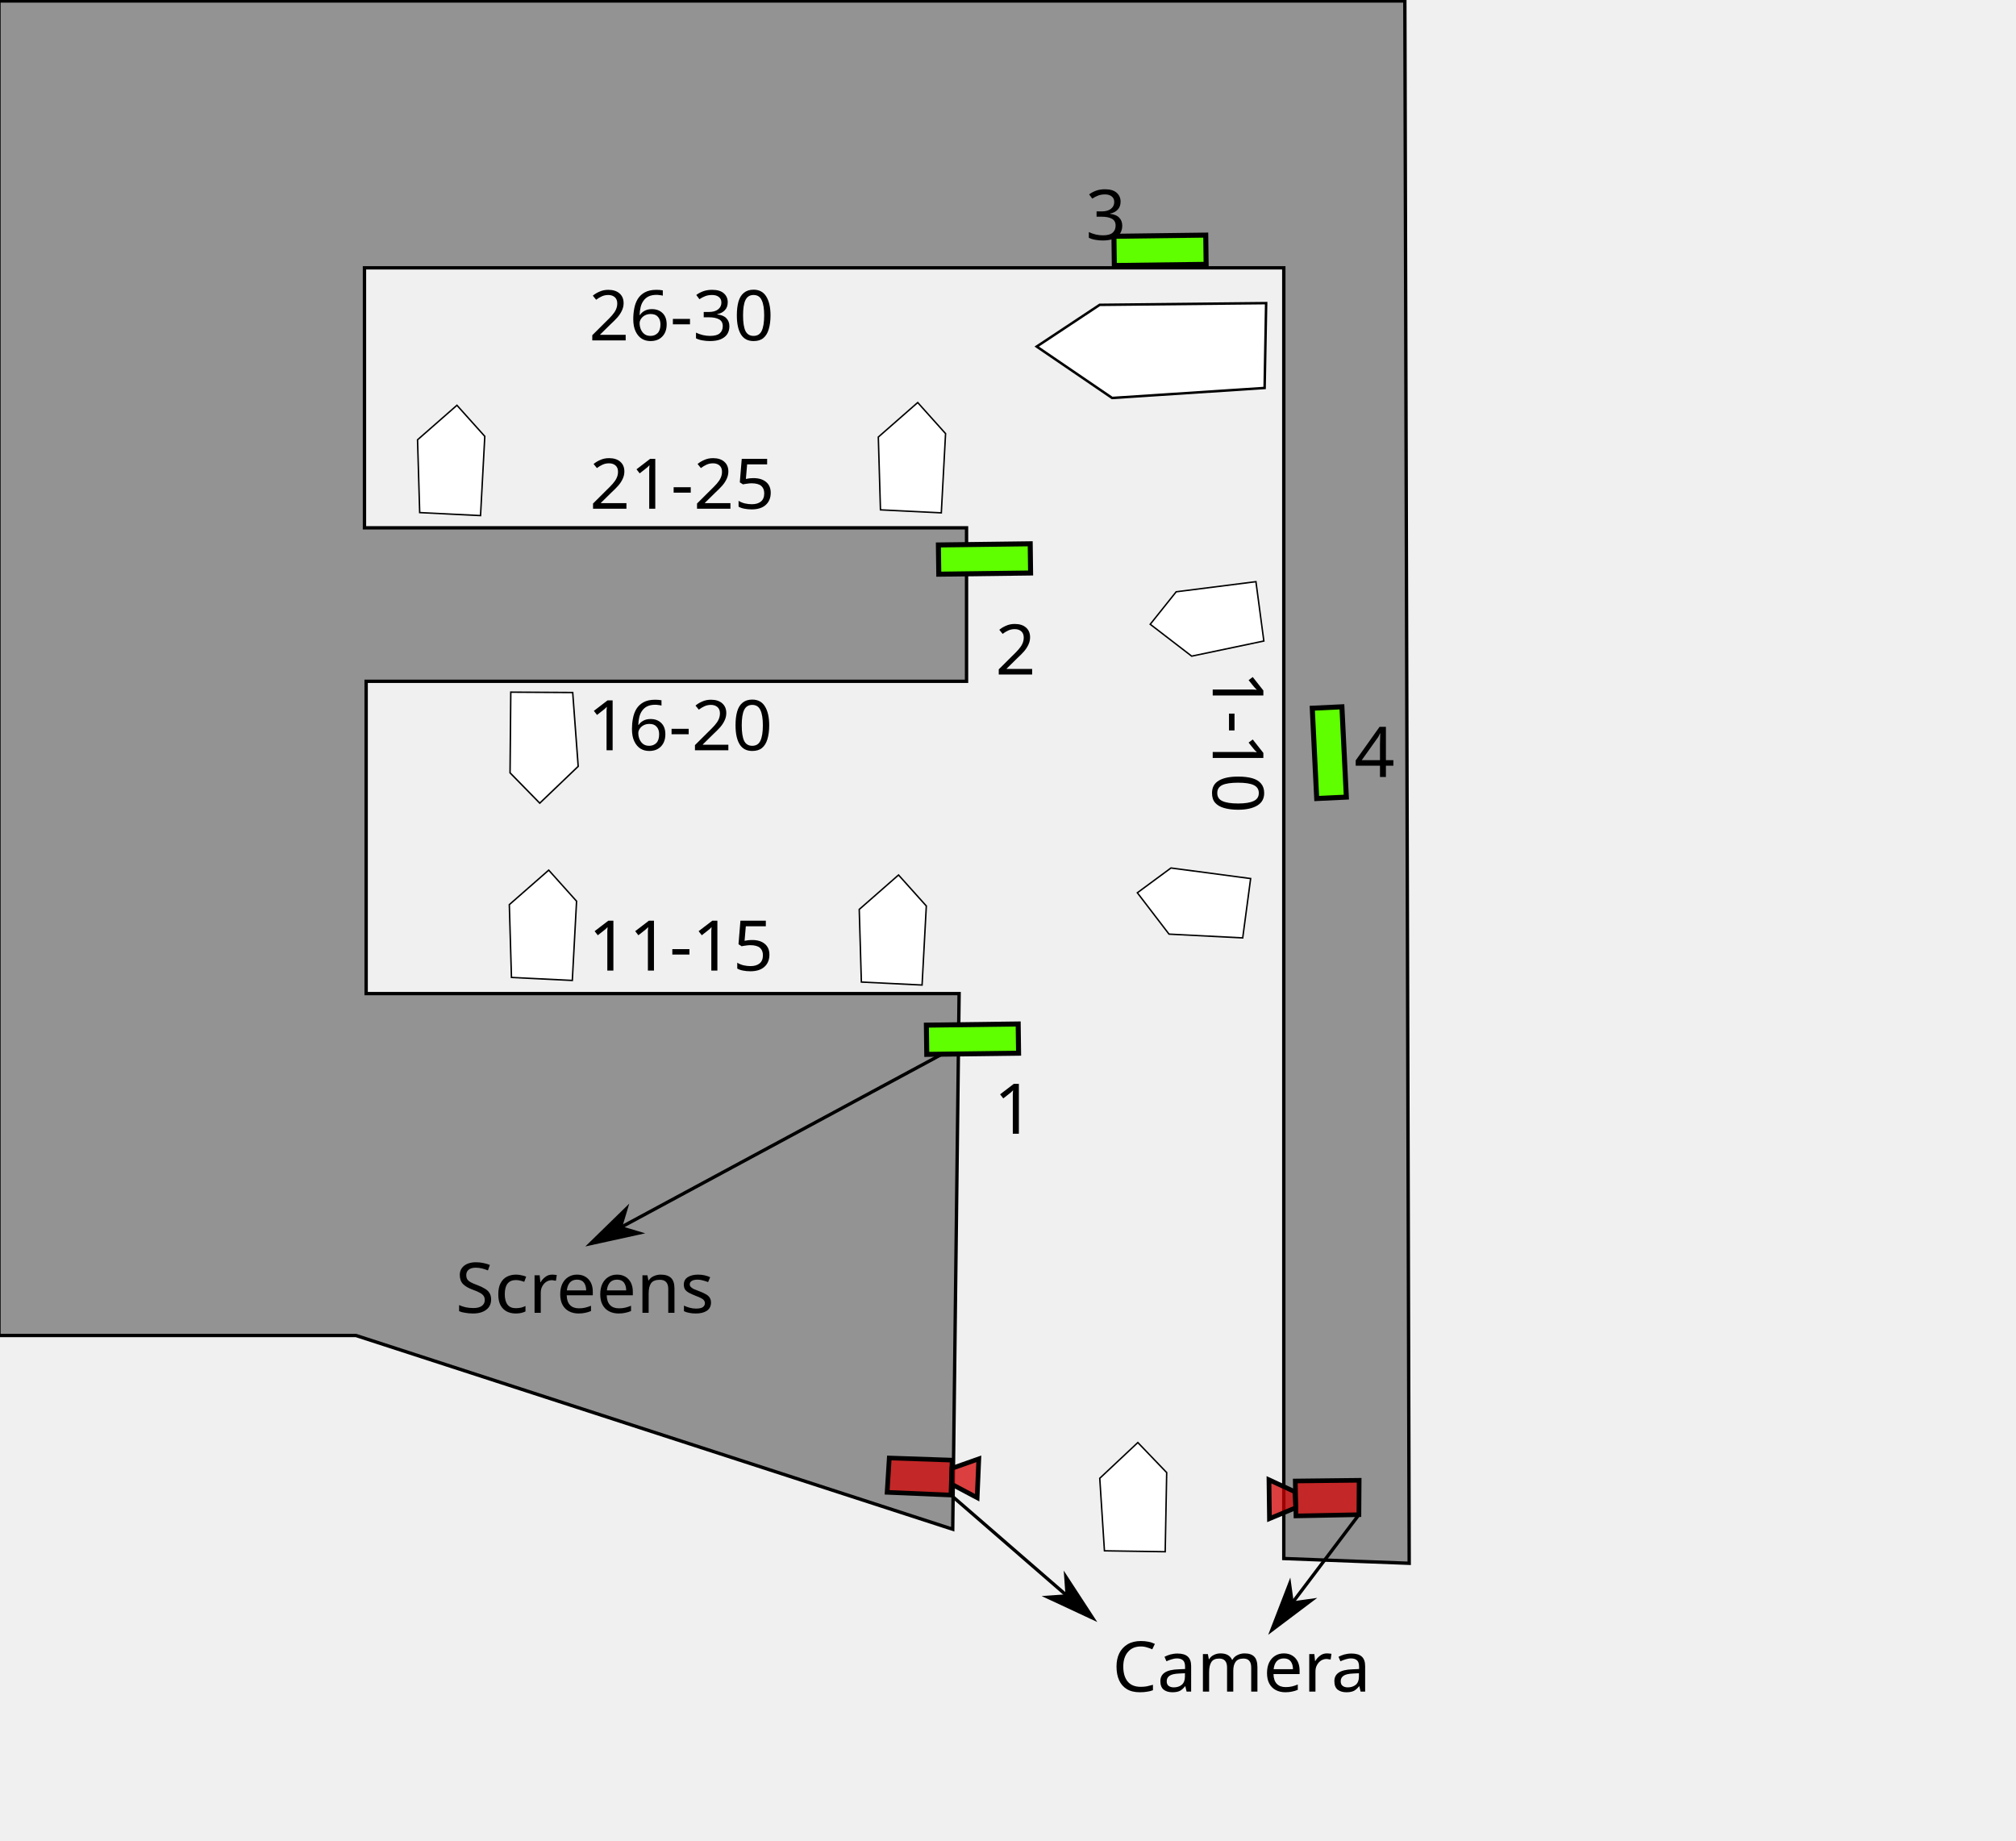
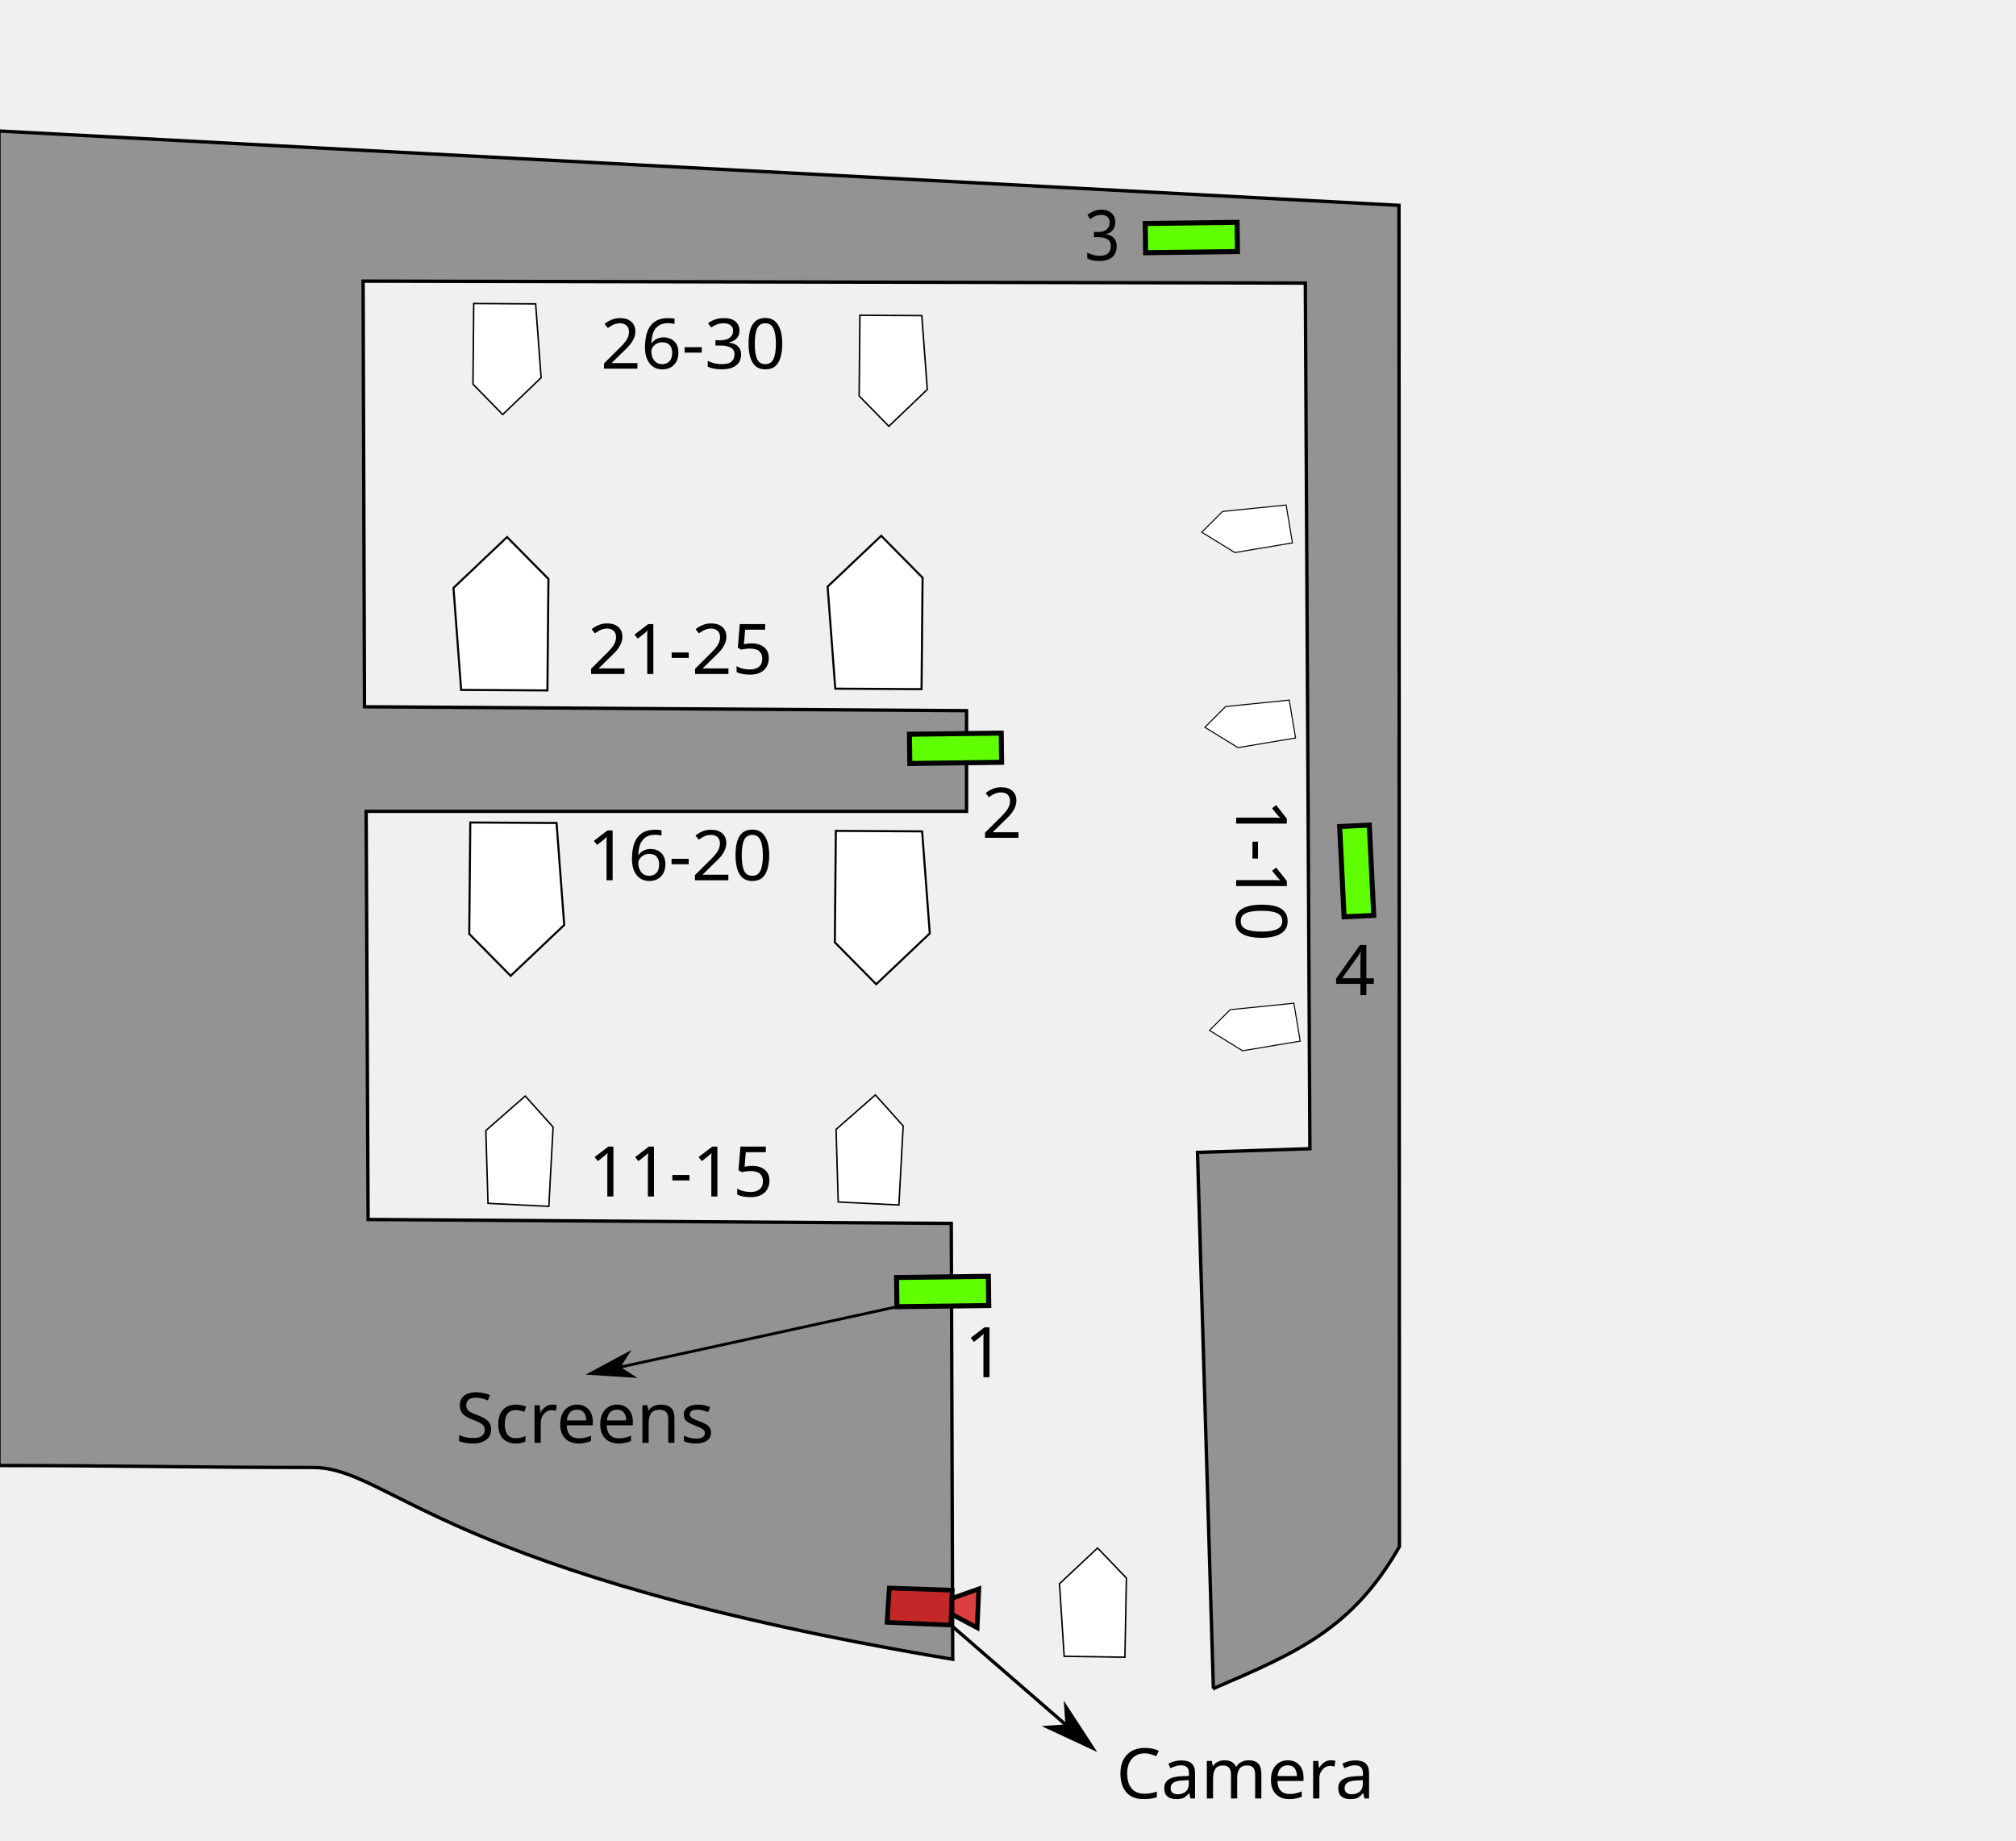
- <svg xmlns="http://www.w3.org/2000/svg" width="230mm" height="210mm" viewBox="0 0 230 210" version="1.1" id="svg8">
+ <svg xmlns="http://www.w3.org/2000/svg" id="svg8" version="1.1" viewBox="0 0 230 210" height="210mm" width="230mm">
  <defs id="defs2">
-     <marker style="overflow:visible" id="marker1196" refX="0" refY="0" orient="auto">
-       <path transform="matrix(-0.8,0,0,-0.8,-10,0)" style="fill:#000000;fill-opacity:1;fill-rule:evenodd;stroke:#000000;stroke-width:1pt;stroke-opacity:1" d="M 0,0 5,-5 -12.5,0 5,5 Z" id="path1194" />
+     <marker orient="auto" refY="0" refX="0" id="marker1196" style="overflow:visible">
+       <path id="path1194" d="M 0,0 5,-5 -12.5,0 5,5 Z" style="fill:#000000;fill-opacity:1;fill-rule:evenodd;stroke:#000000;stroke-width:1pt;stroke-opacity:1" transform="matrix(-0.8,0,0,-0.8,-10,0)" />
    </marker>
-     <marker style="overflow:visible" id="marker1168" refX="0" refY="0" orient="auto">
-       <path transform="matrix(-0.8,0,0,-0.8,-10,0)" style="fill:#000000;fill-opacity:1;fill-rule:evenodd;stroke:#000000;stroke-width:1pt;stroke-opacity:1" d="M 0,0 5,-5 -12.5,0 5,5 Z" id="path1166" />
+     <marker orient="auto" refY="0" refX="0" id="marker1168" style="overflow:visible">
+       <path id="path1166" d="M 0,0 5,-5 -12.5,0 5,5 Z" style="fill:#000000;fill-opacity:1;fill-rule:evenodd;stroke:#000000;stroke-width:1pt;stroke-opacity:1" transform="matrix(-0.8,0,0,-0.8,-10,0)" />
    </marker>
-     <marker style="overflow:visible" id="Arrow1Lend" refX="0" refY="0" orient="auto">
-       <path transform="matrix(-0.8,0,0,-0.8,-10,0)" style="fill:#000000;fill-opacity:1;fill-rule:evenodd;stroke:#000000;stroke-width:1pt;stroke-opacity:1" d="M 0,0 5,-5 -12.5,0 5,5 Z" id="path1012" />
+     <marker orient="auto" refY="0" refX="0" id="Arrow1Lend" style="overflow:visible">
+       <path id="path1012" d="M 0,0 5,-5 -12.5,0 5,5 Z" style="fill:#000000;fill-opacity:1;fill-rule:evenodd;stroke:#000000;stroke-width:1pt;stroke-opacity:1" transform="matrix(-0.8,0,0,-0.8,-10,0)" />
    </marker>
-     <marker style="overflow:visible" id="Arrow1Lstart" refX="0" refY="0" orient="auto">
-       <path transform="matrix(0.8,0,0,0.8,10,0)" style="fill:#000000;fill-opacity:1;fill-rule:evenodd;stroke:#000000;stroke-width:1pt;stroke-opacity:1" d="M 0,0 5,-5 -12.5,0 5,5 Z" id="path1009" />
+     <marker orient="auto" refY="0" refX="0" id="Arrow1Lstart" style="overflow:visible">
+       <path id="path1009" d="M 0,0 5,-5 -12.5,0 5,5 Z" style="fill:#000000;fill-opacity:1;fill-rule:evenodd;stroke:#000000;stroke-width:1pt;stroke-opacity:1" transform="matrix(0.8,0,0,0.8,10,0)" />
    </marker>
  </defs>
  <g id="layer1">
-     <path style="fill:#939393;fill-opacity:1;stroke:#000000;stroke-width:0.384;stroke-linecap:butt;stroke-linejoin:miter;stroke-miterlimit:4;stroke-dasharray:none;stroke-opacity:1" d="M 146.465,177.809 V 30.555 H 41.582 V 60.217 H 110.27 V 77.728 H 41.772 v 35.629 h 67.65 l -0.728,61.112 -68.084,-22.106 v 0 H -0.121 V 0.109 H 160.275 L 160.771,178.353 v 0 z" id="path833" />
-     <text xml:space="preserve" style="font-style:normal;font-weight:normal;font-size:8.03px;line-height:1.25;font-family:sans-serif;fill:#000000;fill-opacity:1;stroke:none;stroke-width:0.201" x="66.602" y="111.585" id="text837-3" transform="scale(1.007705,0.9923538)">
-       <tspan id="tspan835-6" x="66.602" y="111.585" style="stroke-width:0.201">11-15</tspan>
+     <path id="path833" d="m 138.43,192.645 -1.813,-61.17 12.825,-0.423 -0.521,-98.756 -107.496,-0.223 0.158,48.56 68.688,0.446 V 92.564 H 41.772 l 0.223,46.566 66.534,0.446 0.165,49.729 c -58.152,-9.732 -63.994,-21.647 -72.771,-21.882 -13.577,0 -22.467,-0.223 -36.043,-0.223 V 14.945 L 159.606,23.426 159.655,176.449 c -5.383,9.419 -11.748,12.119 -21.226,16.196 z" style="fill:#939393;fill-opacity:1;stroke:#000000;stroke-width:0.384;stroke-linecap:butt;stroke-linejoin:miter;stroke-miterlimit:4;stroke-dasharray:none;stroke-opacity:1" />
+     <text transform="scale(1.007705,0.9923538)" id="text837-3" y="137.556" x="66.602" style="font-style:normal;font-weight:normal;font-size:8.03px;line-height:1.25;font-family:sans-serif;fill:#000000;fill-opacity:1;stroke:none;stroke-width:0.201" xml:space="preserve">
+       <tspan style="stroke-width:0.201" y="137.556" x="66.602" id="tspan835-6">11-15</tspan>
    </text>
-     <text xml:space="preserve" style="font-style:normal;font-weight:normal;font-size:8.03px;line-height:1.25;font-family:sans-serif;fill:#000000;fill-opacity:1;stroke:none;stroke-width:0.201" x="66.517" y="86.256" id="text837-7" transform="scale(1.007705,0.9923538)">
-       <tspan id="tspan835-5" x="66.517" y="86.256" style="stroke-width:0.201">16-20</tspan>
+     <text transform="scale(1.007705,0.9923538)" id="text837-7" y="101.206" x="66.517" style="font-style:normal;font-weight:normal;font-size:8.03px;line-height:1.25;font-family:sans-serif;fill:#000000;fill-opacity:1;stroke:none;stroke-width:0.201" xml:space="preserve">
+       <tspan style="stroke-width:0.201" y="101.206" x="66.517" id="tspan835-5">16-20</tspan>
    </text>
-     <text xml:space="preserve" style="font-style:normal;font-weight:normal;font-size:8.03px;line-height:1.25;font-family:sans-serif;fill:#000000;fill-opacity:1;stroke:none;stroke-width:0.201" x="66.749" y="58.487" id="text837-35" transform="scale(1.007705,0.9923538)">
-       <tspan id="tspan835-62" x="66.749" y="58.487" style="stroke-width:0.201">21-25</tspan>
+     <text transform="scale(1.007705,0.9923538)" id="text837-35" y="77.485" x="66.527" style="font-style:normal;font-weight:normal;font-size:8.03px;line-height:1.25;font-family:sans-serif;fill:#000000;fill-opacity:1;stroke:none;stroke-width:0.201" xml:space="preserve">
+       <tspan style="stroke-width:0.201" y="77.485" x="66.527" id="tspan835-62">21-25</tspan>
    </text>
-     <text xml:space="preserve" style="font-style:normal;font-weight:normal;font-size:8.03px;line-height:1.25;font-family:sans-serif;fill:#000000;fill-opacity:1;stroke:none;stroke-width:0.201" x="66.664" y="39.131" id="text837-9" transform="scale(1.007705,0.9923538)">
-       <tspan id="tspan835-1" x="66.664" y="39.131" style="stroke-width:0.201">26-30</tspan>
+     <text transform="scale(1.007705,0.9923538)" id="text837-9" y="42.385" x="67.993" style="font-style:normal;font-weight:normal;font-size:8.03px;line-height:1.25;font-family:sans-serif;fill:#000000;fill-opacity:1;stroke:none;stroke-width:0.201" xml:space="preserve">
+       <tspan style="stroke-width:0.201" y="42.385" x="67.993" id="tspan835-1">26-30</tspan>
    </text>
-     <text xml:space="preserve" style="font-style:normal;font-weight:normal;font-size:8.03px;line-height:1.25;font-family:sans-serif;fill:#000000;fill-opacity:1;stroke:none;stroke-width:0.201" x="77.119" y="-137.295" id="text837-2" transform="matrix(0,0.9923538,-1.007705,0,0,0)">
-       <tspan id="tspan835-7" x="77.119" y="-137.295" style="stroke-width:0.201">1-10</tspan>
+     <text transform="matrix(0,0.9923538,-1.007705,0,0,0)" id="text837-2" y="-139.953" x="91.844" style="font-style:normal;font-weight:normal;font-size:8.03px;line-height:1.25;font-family:sans-serif;fill:#000000;fill-opacity:1;stroke:none;stroke-width:0.201" xml:space="preserve">
+       <tspan style="stroke-width:0.201" y="-139.953" x="91.844" id="tspan835-7">1-10</tspan>
    </text>
-     <text xml:space="preserve" style="font-style:normal;font-weight:normal;font-size:8.03px;line-height:1.25;font-family:sans-serif;fill:#000000;fill-opacity:1;stroke:none;stroke-width:0.201" x="112.506" y="130.342" id="text953" transform="scale(1.007705,0.9923538)">
-       <tspan id="tspan951" x="112.506" y="130.342" style="stroke-width:0.201">1</tspan>
+     <text transform="scale(1.007705,0.9923538)" id="text953" y="158.337" x="109.183" style="font-style:normal;font-weight:normal;font-size:8.03px;line-height:1.25;font-family:sans-serif;fill:#000000;fill-opacity:1;stroke:none;stroke-width:0.201" xml:space="preserve">
+       <tspan style="stroke-width:0.201" y="158.337" x="109.183" id="tspan951">1</tspan>
    </text>
-     <text xml:space="preserve" style="font-style:normal;font-weight:normal;font-size:8.03px;line-height:1.25;font-family:sans-serif;fill:#000000;fill-opacity:1;stroke:none;stroke-width:0.201" x="112.684" y="77.549" id="text953-6" transform="scale(1.007705,0.9923538)">
-       <tspan id="tspan951-0" x="112.684" y="77.549" style="stroke-width:0.201">2</tspan>
+     <text transform="scale(1.007705,0.9923538)" id="text953-6" y="96.322" x="111.133" style="font-style:normal;font-weight:normal;font-size:8.03px;line-height:1.25;font-family:sans-serif;fill:#000000;fill-opacity:1;stroke:none;stroke-width:0.201" xml:space="preserve">
+       <tspan style="stroke-width:0.201" y="96.322" x="111.133" id="tspan951-0">2</tspan>
    </text>
-     <text xml:space="preserve" style="font-style:normal;font-weight:normal;font-size:8.03px;line-height:1.25;font-family:sans-serif;fill:#000000;fill-opacity:1;stroke:none;stroke-width:0.201" x="122.914" y="27.571" id="text953-62" transform="scale(1.007705,0.9923538)">
-       <tspan id="tspan951-6" x="122.914" y="27.571" style="stroke-width:0.201">3</tspan>
+     <text transform="scale(0.9479036,1.05496)" id="text953-62" y="28.15" x="130.513" style="font-style:normal;font-weight:normal;font-size:7.553px;line-height:1.25;font-family:sans-serif;fill:#000000;fill-opacity:1;stroke:none;stroke-width:0.189" xml:space="preserve">
+       <tspan style="stroke-width:0.189" y="28.15" x="130.513" id="tspan951-6">3</tspan>
    </text>
-     <text xml:space="preserve" style="font-style:normal;font-weight:normal;font-size:8.03px;line-height:1.25;font-family:sans-serif;fill:#000000;fill-opacity:1;stroke:none;stroke-width:0.201" x="153.313" y="89.332" id="text953-1" transform="scale(1.007705,0.9923538)">
-       <tspan id="tspan951-8" x="153.313" y="89.332" style="stroke-width:0.201">4</tspan>
+     <text transform="scale(1.007705,0.9923538)" id="text953-1" y="114.403" x="151.098" style="font-style:normal;font-weight:normal;font-size:8.03px;line-height:1.25;font-family:sans-serif;fill:#000000;fill-opacity:1;stroke:none;stroke-width:0.201" xml:space="preserve">
+       <tspan style="stroke-width:0.201" y="114.403" x="151.098" id="tspan951-8">4</tspan>
    </text>
-     <text xml:space="preserve" style="font-style:normal;font-weight:normal;font-size:8.03px;line-height:1.25;font-family:sans-serif;fill:#000000;fill-opacity:1;stroke:none;stroke-width:0.201" x="51.569" y="150.927" id="text1005" transform="scale(1.007705,0.9923538)">
-       <tspan id="tspan1003" x="51.569" y="150.927" style="stroke-width:0.201">Screens</tspan>
+     <text transform="scale(1.007705,0.9923538)" id="text1005" y="165.876" x="51.569" style="font-style:normal;font-weight:normal;font-size:8.03px;line-height:1.25;font-family:sans-serif;fill:#000000;fill-opacity:1;stroke:none;stroke-width:0.201" xml:space="preserve">
+       <tspan style="stroke-width:0.201" y="165.876" x="51.569" id="tspan1003">Screens</tspan>
    </text>
-     <path style="fill:none;stroke:#000000;stroke-width:0.379;stroke-linecap:butt;stroke-linejoin:miter;stroke-miterlimit:4;stroke-dasharray:none;stroke-opacity:1;marker-end:url(#Arrow1Lend)" d="M 110.752,118.5 67.423,141.859" id="path1007" />
-     <path style="fill:#ffffff;fill-opacity:1;stroke:#000000;stroke-width:0.166px;stroke-linecap:butt;stroke-linejoin:miter;stroke-opacity:1" d="m 105.196,112.38 0.485,-9.019 -3.17,-3.536 -4.483,3.928 0.244,8.286 z" id="path872" />
-     <path style="fill:#ffffff;fill-opacity:1;stroke:#000000;stroke-width:0.166px;stroke-linecap:butt;stroke-linejoin:miter;stroke-opacity:1" d="m 65.293,111.856 0.486,-9.04 -3.178,-3.544 -4.494,3.937 0.245,8.305 z" id="path872-3" />
-     <path style="fill:#ffffff;fill-opacity:1;stroke:#000000;stroke-width:0.169px;stroke-linecap:butt;stroke-linejoin:miter;stroke-opacity:1" d="m 58.274,78.967 -0.083,9.203 3.388,3.46 4.385,-4.197 -0.626,-8.424 z" id="path872-6" />
-     <path style="fill:#ffffff;fill-opacity:1;stroke:#000000;stroke-width:0.166px;stroke-linecap:butt;stroke-linejoin:miter;stroke-opacity:1" d="m 54.823,58.822 0.486,-9.04 -3.178,-3.544 -4.494,3.937 0.245,8.305 z" id="path872-3-7" />
-     <path style="fill:#ffffff;fill-opacity:1;stroke:#000000;stroke-width:0.166px;stroke-linecap:butt;stroke-linejoin:miter;stroke-opacity:1" d="m 107.391,58.509 0.486,-9.04 -3.178,-3.544 -4.494,3.937 0.245,8.305 z" id="path872-3-5" />
-     <path style="fill:#ffffff;fill-opacity:1;stroke:#000000;stroke-width:0.284px;stroke-linecap:butt;stroke-linejoin:miter;stroke-opacity:1" d="m 144.451,34.583 -18.992,0.196 -7.183,4.759 8.606,5.866 17.395,-1.142 z" id="path872-3-3" />
-     <path style="fill:#ffffff;fill-opacity:1;stroke:#000000;stroke-width:0.166px;stroke-linecap:butt;stroke-linejoin:miter;stroke-opacity:1" d="m 142.682,100.233 -9.09,-1.205 -3.835,2.826 3.613,4.718 8.407,0.43 z" id="path872-5" />
-     <path style="fill:#ffffff;fill-opacity:1;stroke:#000000;stroke-width:0.166px;stroke-linecap:butt;stroke-linejoin:miter;stroke-opacity:1" d="m 143.285,66.363 -9.097,1.152 -2.962,3.707 4.73,3.636 8.233,-1.727 z" id="path872-5-6" />
-     <path style="fill:#ffffff;fill-opacity:1;stroke:#000000;stroke-width:0.166px;stroke-linecap:butt;stroke-linejoin:miter;stroke-opacity:1" d="m 132.934,177.034 0.17,-9.03 -3.292,-3.427 -4.343,4.078 0.534,8.273 z" id="path872-5-6-2" />
-     <text xml:space="preserve" style="font-style:normal;font-weight:normal;font-size:8.03px;line-height:1.25;font-family:sans-serif;fill:#000000;fill-opacity:1;stroke:none;stroke-width:0.201" x="125.921" y="194.477" id="text1005-9" transform="scale(1.007705,0.9923538)">
-       <tspan id="tspan1003-1" x="125.921" y="194.477" style="stroke-width:0.201">Camera</tspan>
+     <path id="path1007" d="m 102.33,149.08 -34.907,7.615" style="fill:none;stroke:#000000;stroke-width:0.321;stroke-linecap:butt;stroke-linejoin:miter;stroke-miterlimit:4;stroke-dasharray:none;stroke-opacity:1;marker-end:url(#Arrow1Lend)" />
+     <path id="path872" d="m 102.554,137.474 0.485,-9.019 -3.17,-3.536 -4.483,3.928 0.244,8.286 z" style="fill:#ffffff;fill-opacity:1;stroke:#000000;stroke-width:0.166px;stroke-linecap:butt;stroke-linejoin:miter;stroke-opacity:1" />
+     <path id="path872-3" d="m 62.615,137.628 0.486,-9.04 -3.178,-3.544 -4.494,3.937 0.245,8.305 z" style="fill:#ffffff;fill-opacity:1;stroke:#000000;stroke-width:0.166px;stroke-linecap:butt;stroke-linejoin:miter;stroke-opacity:1" />
+     <path id="path872-6" d="m 53.653,93.836 -0.116,12.714 4.721,4.78 6.11,-5.798 -0.872,-11.639 z" style="fill:#ffffff;fill-opacity:1;stroke:#000000;stroke-width:0.235px;stroke-linecap:butt;stroke-linejoin:miter;stroke-opacity:1" />
+     <path id="path872-5-6-2" d="m 128.339,189.067 0.17,-9.03 -3.292,-3.427 -4.343,4.078 0.534,8.273 z" style="fill:#ffffff;fill-opacity:1;stroke:#000000;stroke-width:0.166px;stroke-linecap:butt;stroke-linejoin:miter;stroke-opacity:1" />
+     <text transform="scale(1.007705,0.9923538)" id="text1005-9" y="206.767" x="126.364" style="font-style:normal;font-weight:normal;font-size:8.03px;line-height:1.25;font-family:sans-serif;fill:#000000;fill-opacity:1;stroke:none;stroke-width:0.201" xml:space="preserve">
+       <tspan style="stroke-width:0.201" y="206.767" x="126.364" id="tspan1003-1">Camera</tspan>
    </text>
-     <rect style="fill:#5fff00;fill-opacity:1;stroke:#000000;stroke-width:0.573;stroke-miterlimit:4;stroke-dasharray:none;stroke-opacity:1" id="rect2115-3-6-8-0-7" width="3.335" height="10.475" x="118.299" y="-114.609" transform="matrix(0.01320986,0.9999128,-0.9999182,0.01279103,0,0)" />
-     <rect style="fill:#5fff00;fill-opacity:1;stroke:#000000;stroke-width:0.573;stroke-miterlimit:4;stroke-dasharray:none;stroke-opacity:1" id="rect2115-3-6-8-0-7-9" width="3.335" height="10.475" x="63.537" y="-116.704" transform="matrix(0.01320986,0.9999128,-0.9999182,0.01279103,0,0)" />
-     <rect style="fill:#5fff00;fill-opacity:1;stroke:#000000;stroke-width:0.573;stroke-miterlimit:4;stroke-dasharray:none;stroke-opacity:1" id="rect2115-3-6-8-0-7-3" width="3.335" height="10.475" x="28.58" y="-137.194" transform="matrix(0.01320986,0.9999128,-0.9999182,0.01279103,0,0)" />
-     <rect style="fill:#5fff00;fill-opacity:1;stroke:#000000;stroke-width:0.573;stroke-miterlimit:4;stroke-dasharray:none;stroke-opacity:1" id="rect2115-3-6-8-0-7-6" width="3.386" height="10.316" x="-148.954" y="-98.151" transform="matrix(-0.9988661,0.04760852,-0.04906928,-0.9987954,0,0)" />
-     <g id="g1192-7" style="fill:#d40000;fill-opacity:0.738;stroke:#000000;stroke-opacity:1" transform="matrix(-2.014821,0.03943405,-0.04004407,-1.984127,277.4643,342.9761)">
-       <path style="fill:#d40000;fill-opacity:0.738;stroke:#000000;stroke-width:0.265px;stroke-linecap:butt;stroke-linejoin:miter;stroke-opacity:1" d="m 59.037,86.938 h 3.563 v 2.008 l -3.616,-0.031 z" id="path1186-1" />
-       <path style="fill:#d40000;fill-opacity:0.738;stroke:#000000;stroke-width:0.265px;stroke-linecap:butt;stroke-linejoin:miter;stroke-opacity:1" d="m 64.104,86.81 -1.5,0.599 0.032,0.92 1.452,0.717 z" id="path1188-7" />
+     <rect transform="matrix(0.01320986,0.9999128,-0.9999182,0.01279103,0,0)" y="-110.827" x="147.042" height="10.475" width="3.335" id="rect2115-3-6-8-0-7" style="fill:#5fff00;fill-opacity:1;stroke:#000000;stroke-width:0.573;stroke-miterlimit:4;stroke-dasharray:none;stroke-opacity:1" />
+     <rect transform="matrix(0.01320986,0.9999128,-0.9999182,0.01279103,0,0)" y="-113.113" x="85.09" height="10.475" width="3.335" id="rect2115-3-6-8-0-7-9" style="fill:#5fff00;fill-opacity:1;stroke:#000000;stroke-width:0.573;stroke-miterlimit:4;stroke-dasharray:none;stroke-opacity:1" />
+     <rect transform="matrix(0.01320986,0.9999128,-0.9999182,0.01279103,0,0)" y="-140.784" x="27.167" height="10.475" width="3.335" id="rect2115-3-6-8-0-7-3" style="fill:#5fff00;fill-opacity:1;stroke:#000000;stroke-width:0.573;stroke-miterlimit:4;stroke-dasharray:none;stroke-opacity:1" />
+     <rect transform="matrix(-0.9988661,0.04760852,-0.04906928,-0.9987954,0,0)" y="-111.781" x="-151.413" height="10.316" width="3.386" id="rect2115-3-6-8-0-7-6" style="fill:#5fff00;fill-opacity:1;stroke:#000000;stroke-width:0.573;stroke-miterlimit:4;stroke-dasharray:none;stroke-opacity:1" />
+     <g transform="matrix(2.014005,0.06886301,-0.06992829,1.983324,-11.36632,4.683464)" style="fill:#d40000;fill-opacity:0.738;stroke:#000000;stroke-opacity:1" id="g1192-7-0">
+       <path id="path1186-1-6" d="m 59.037,86.938 h 3.563 v 2.008 l -3.616,-0.031 z" style="fill:#d40000;fill-opacity:0.738;stroke:#000000;stroke-width:0.265px;stroke-linecap:butt;stroke-linejoin:miter;stroke-opacity:1" />
+       <path id="path1188-7-2" d="m 64.104,86.81 -1.5,0.599 0.032,0.92 1.452,0.717 z" style="fill:#d40000;fill-opacity:0.738;stroke:#000000;stroke-width:0.265px;stroke-linecap:butt;stroke-linejoin:miter;stroke-opacity:1" />
    </g>
-     <g id="g1192-7-0" style="fill:#d40000;fill-opacity:0.738;stroke:#000000;stroke-opacity:1" transform="matrix(2.014005,0.06886301,-0.06992829,1.983324,-11.36632,-10.15194)">
-       <path style="fill:#d40000;fill-opacity:0.738;stroke:#000000;stroke-width:0.265px;stroke-linecap:butt;stroke-linejoin:miter;stroke-opacity:1" d="m 59.037,86.938 h 3.563 v 2.008 l -3.616,-0.031 z" id="path1186-1-6" />
-       <path style="fill:#d40000;fill-opacity:0.738;stroke:#000000;stroke-width:0.265px;stroke-linecap:butt;stroke-linejoin:miter;stroke-opacity:1" d="m 64.104,86.81 -1.5,0.599 0.032,0.92 1.452,0.717 z" id="path1188-7-2" />
-     </g>
-     <path style="fill:none;stroke:#000000;stroke-width:0.379;stroke-linecap:butt;stroke-linejoin:miter;stroke-miterlimit:4;stroke-dasharray:none;stroke-opacity:1;marker-end:url(#marker1168)" d="m 155.035,172.808 -9.908,13.119" id="path1156" />
-     <path style="fill:none;stroke:#000000;stroke-width:0.379;stroke-linecap:butt;stroke-linejoin:miter;stroke-miterlimit:4;stroke-dasharray:none;stroke-opacity:1;marker-end:url(#marker1196)" d="m 108.489,170.568 16.14,14.002" id="path1158" />
+     <path id="path1158" d="m 108.489,185.403 16.14,14.002" style="fill:none;stroke:#000000;stroke-width:0.379;stroke-linecap:butt;stroke-linejoin:miter;stroke-miterlimit:4;stroke-dasharray:none;stroke-opacity:1;marker-end:url(#marker1196)" />
+     <path style="fill:#ffffff;fill-opacity:1;stroke:#000000;stroke-width:0.118px;stroke-linecap:butt;stroke-linejoin:miter;stroke-opacity:1" d="m 146.731,57.617 -7.259,0.735 -2.364,2.366 3.775,2.321 6.57,-1.102 z" id="path872-5-6-5" />
+     <path style="fill:#ffffff;fill-opacity:1;stroke:#000000;stroke-width:0.169px;stroke-linecap:butt;stroke-linejoin:miter;stroke-opacity:1" d="m 54.045,34.628 -0.083,9.203 3.388,3.46 4.385,-4.197 -0.626,-8.424 z" id="path872-6-8" />
+     <path style="fill:#ffffff;fill-opacity:1;stroke:#000000;stroke-width:0.169px;stroke-linecap:butt;stroke-linejoin:miter;stroke-opacity:1" d="m 98.102,35.967 -0.083,9.203 3.388,3.46 4.385,-4.197 -0.626,-8.424 z" id="path872-6-4" />
+     <path style="fill:#ffffff;fill-opacity:1;stroke:#000000;stroke-width:0.235px;stroke-linecap:butt;stroke-linejoin:miter;stroke-opacity:1" d="m 95.36,94.793 -0.116,12.714 4.721,4.78 6.11,-5.798 -0.872,-11.639 z" id="path872-6-6" />
+     <path style="fill:#ffffff;fill-opacity:1;stroke:#000000;stroke-width:0.235px;stroke-linecap:butt;stroke-linejoin:miter;stroke-opacity:1" d="m 62.453,78.769 0.116,-12.714 -4.721,-4.78 -6.11,5.798 0.872,11.639 z" id="path872-6-1" />
+     <path id="path872-6-1-3" d="m 105.137,78.623 0.116,-12.714 -4.721,-4.78 -6.11,5.798 0.872,11.639 z" style="fill:#ffffff;fill-opacity:1;stroke:#000000;stroke-width:0.235px;stroke-linecap:butt;stroke-linejoin:miter;stroke-opacity:1" />
+     <path id="path872-5-6-5-4" d="m 147.086,79.873 -7.259,0.735 -2.364,2.366 3.775,2.321 6.57,-1.102 z" style="fill:#ffffff;fill-opacity:1;stroke:#000000;stroke-width:0.118px;stroke-linecap:butt;stroke-linejoin:miter;stroke-opacity:1" />
+     <path style="fill:#ffffff;fill-opacity:1;stroke:#000000;stroke-width:0.118px;stroke-linecap:butt;stroke-linejoin:miter;stroke-opacity:1" d="m 147.613,114.457 -7.259,0.735 -2.364,2.366 3.775,2.321 6.57,-1.102 z" id="path872-5-6-5-4-2" />
  </g>
</svg>
